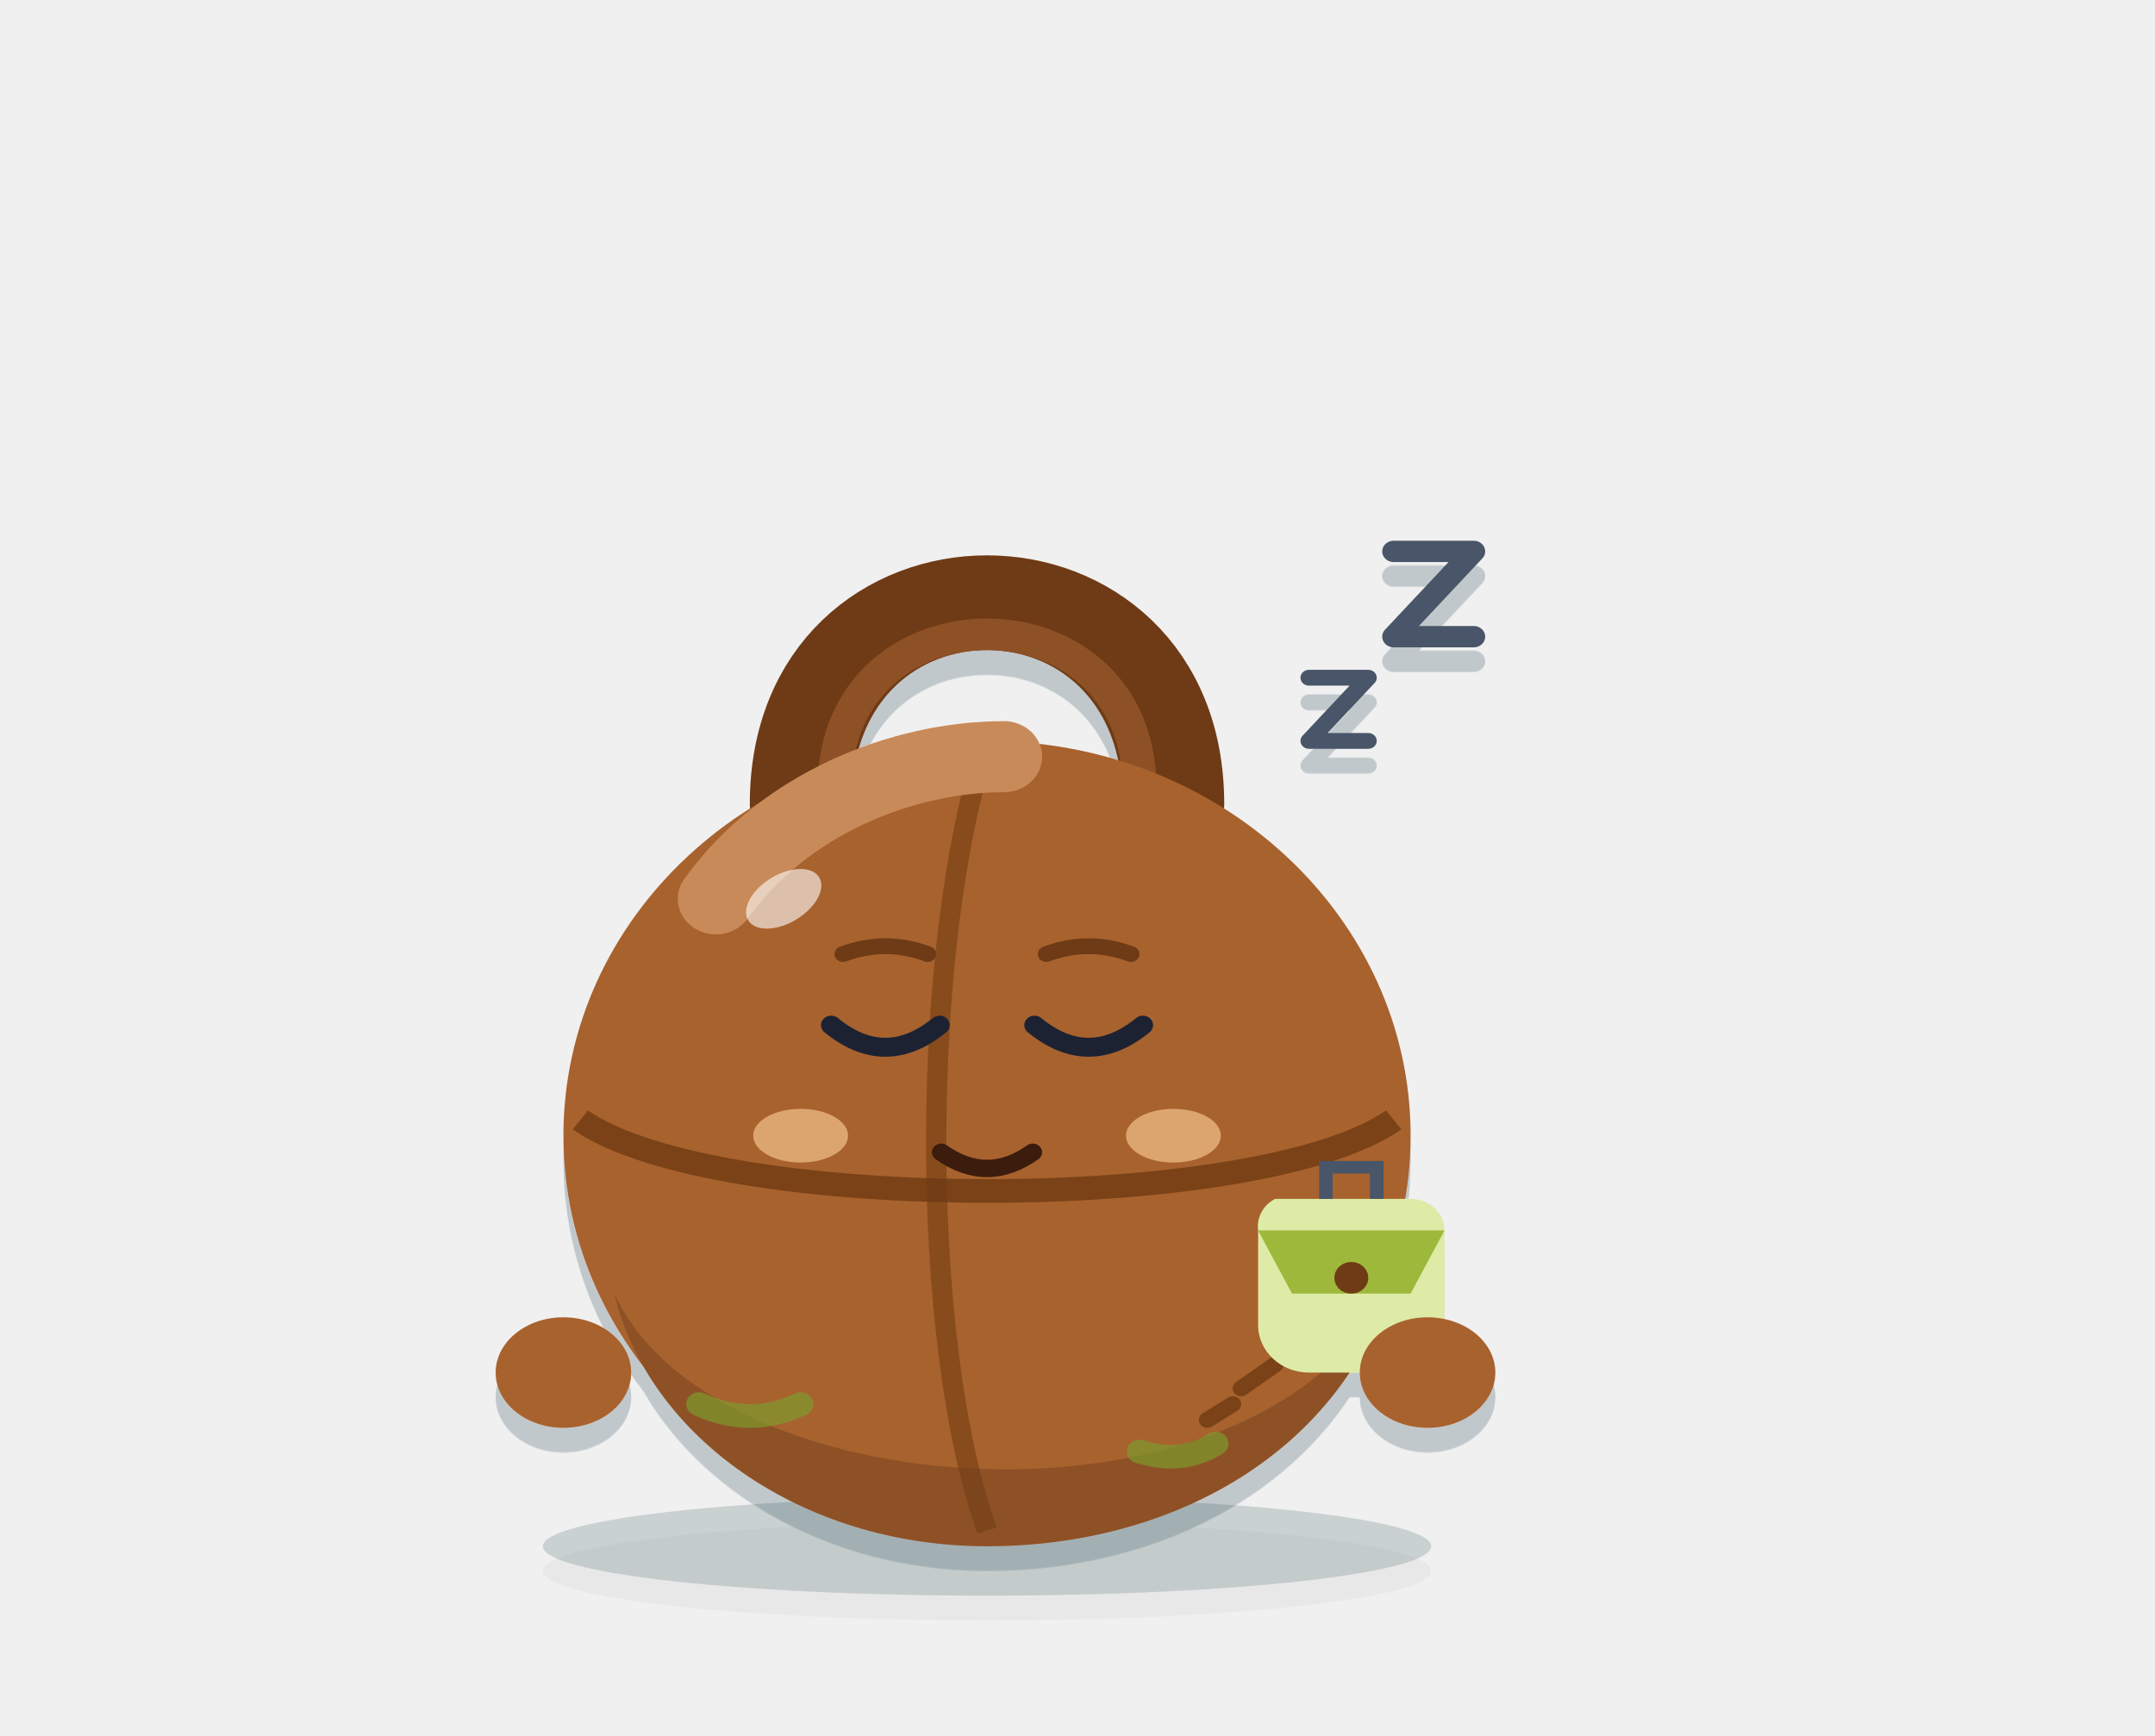
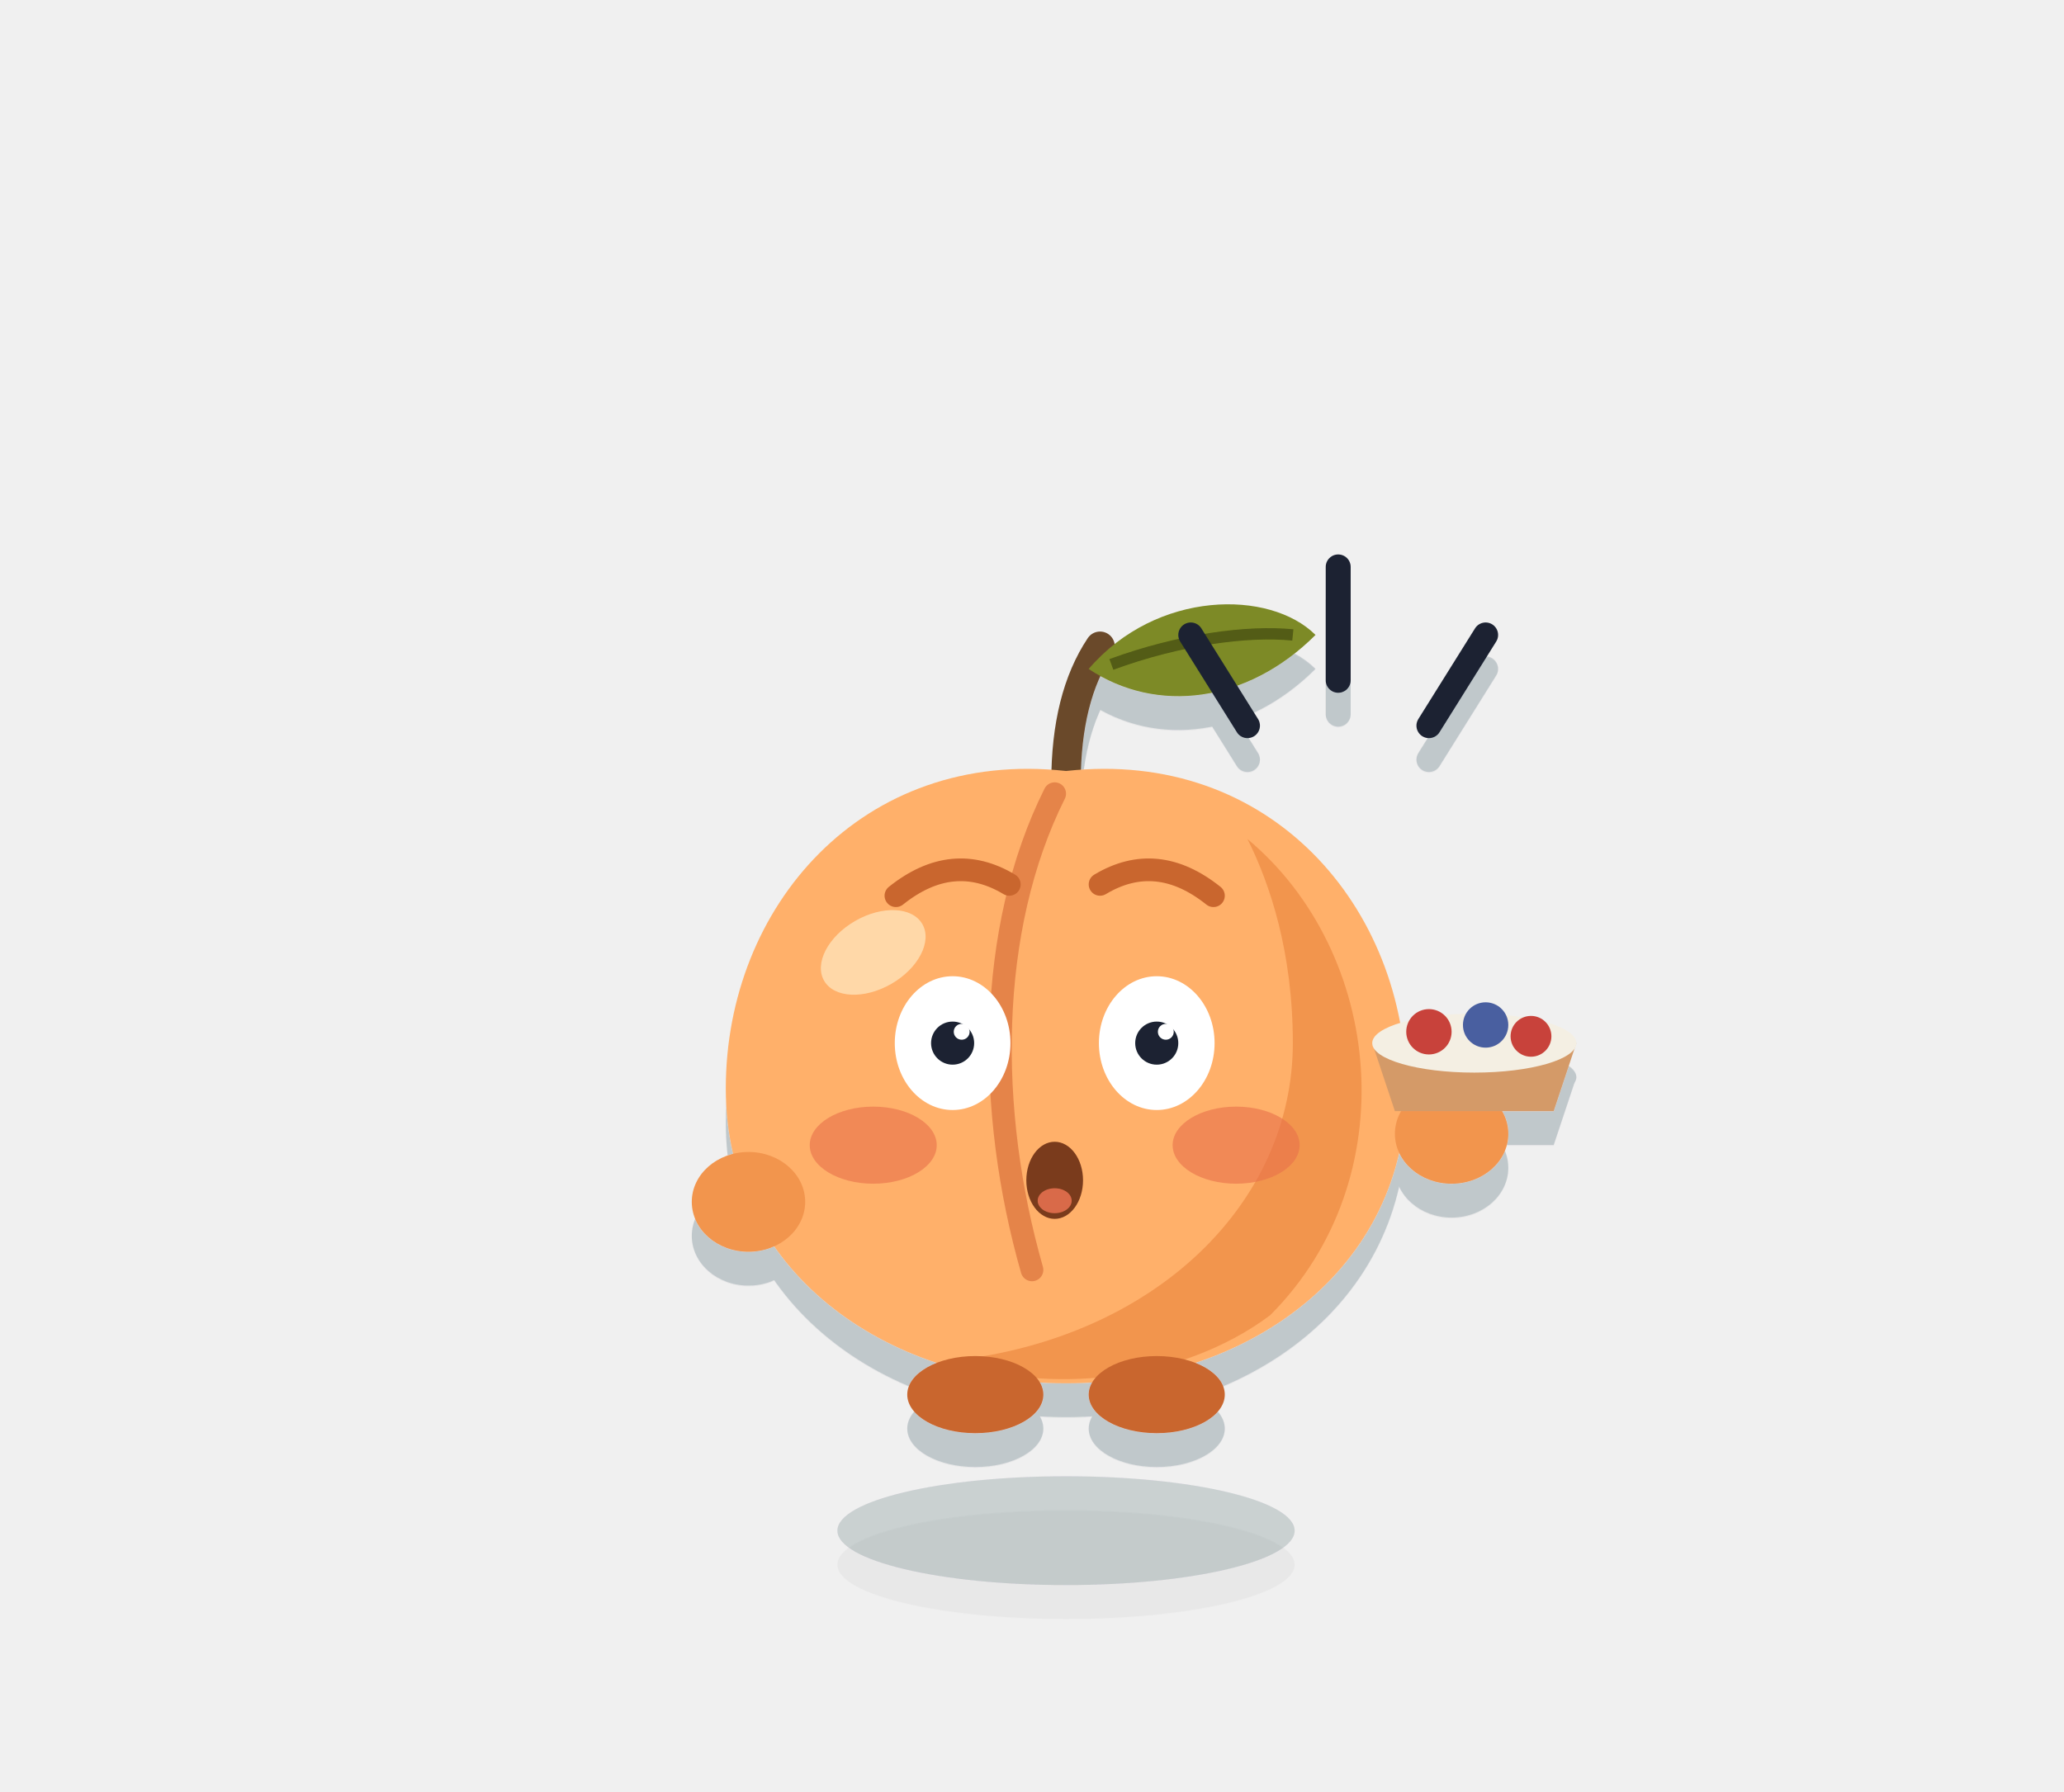
- <svg xmlns="http://www.w3.org/2000/svg" viewBox="-62 -72 262 211" role="img" aria-labelledby="km-title">
+ <svg xmlns="http://www.w3.org/2000/svg" viewBox="-62 -72 182 158" role="img" aria-labelledby="km-title">
  <style>
  .km-night-only, .km-evening-only { display: none; }
  svg[data-km-evening="1"] .km-evening-only { display: inline; }
  svg[data-km-night="1"] .km-night-only { display: inline; }
  svg[data-km-night="1"] .km-day-only { display: none; }
  .km-screen { mix-blend-mode: screen; }
  .km-grain { mix-blend-mode: multiply; }
  .km-bob { animation: km-bob 3.6s ease-in-out infinite alternate; }
  .km-drift { animation: km-drift 40s ease-in-out infinite alternate; }
  .km-turn { animation: km-turn 90s linear infinite; }
  .km-twinkle { animation: km-twinkle 2.8s ease-in-out infinite; transform-box: fill-box; transform-origin: center; }
  .km-fall { animation: km-fall 1.4s linear infinite; }
  .km-light { animation: km-light 7s linear infinite; }
  .km-steam { animation: km-steam 3s ease-in-out infinite; }
  .km-flag { animation: km-flag 2.4s ease-in-out infinite alternate; transform-box: fill-box; transform-origin: left center; }
  .km-wag { animation: km-wag 0.6s ease-in-out infinite alternate; transform-box: fill-box; transform-origin: left bottom; }
  .km-gallop { animation: km-gallop 0.45s ease-in-out infinite alternate; }
  .km-sway { animation: km-sway 6s ease-in-out infinite alternate; transform-box: fill-box; transform-origin: bottom; }
  .km-buzz { animation: km-buzz 1.6s ease-in-out infinite alternate; }
  .km-fish { animation: km-fish 7s ease-in-out infinite; }
  .km-ff { animation: km-ff 10s ease-in-out infinite; }
  .km-blink { animation: km-blink 2.6s ease-in-out infinite; }
  .km-zz { animation: km-zz 3.2s ease-in-out infinite; }
  .km-breathe { animation: km-breathe 3.4s ease-in-out infinite; transform-box: fill-box; transform-origin: center bottom; }
  .km-ear-l, .km-ear-r { transform-box: fill-box; transform-origin: bottom center; animation: km-ear 4s ease-in-out infinite; }
  .km-ear-r { animation-delay: -0.4s; }
  .km-treat, .km-card-wave { animation: km-lift 2.6s ease-in-out infinite alternate; }
  @keyframes km-bob { from { transform: translateY(0); } to { transform: translateY(-4px); } }
  @keyframes km-gallop { from { transform: translateY(0) rotate(0deg); } to { transform: translateY(-5px) rotate(-2deg); } }
  @keyframes km-drift { from { transform: translateX(0); } to { transform: translateX(36px); } }
  @keyframes km-turn { to { transform: rotate(360deg); } }
  @keyframes km-twinkle { 0%, 100% { opacity: 1; transform: scale(1); } 50% { opacity: 0.55; transform: scale(0.8); } }
  @keyframes km-fall { to { stroke-dashoffset: -40; } }
  @keyframes km-light { to { stroke-dashoffset: -280; } }
  @keyframes km-steam { 0% { opacity: 0; transform: translateY(6px); } 40% { opacity: 0.9; } 100% { opacity: 0; transform: translateY(-10px); } }
  @keyframes km-flag { from { transform: skewY(0deg); } to { transform: skewY(6deg); } }
  @keyframes km-wag { from { transform: rotate(-10deg); } to { transform: rotate(14deg); } }
  @keyframes km-sway { from { transform: rotate(-1.5deg); } to { transform: rotate(1.5deg); } }
  @keyframes km-buzz { from { transform: translate(0, 0); } to { transform: translate(3px, -2px); } }
  @keyframes km-fish { 0%, 70%, 100% { transform: translateY(30px); opacity: 0; } 78% { opacity: 1; } 85% { transform: translateY(-8px); opacity: 1; } 92% { transform: translateY(20px); opacity: 0; } }
  @keyframes km-ff { 0%, 100% { transform: translate(0, 0); } 25% { transform: translate(14px, -10px); } 50% { transform: translate(26px, 4px); } 75% { transform: translate(8px, 14px); } }
  @keyframes km-blink { 0%, 100% { opacity: 1; } 45% { opacity: 0.25; } 60% { opacity: 1; } }
  @keyframes km-zz { 0% { opacity: 0; transform: translate(0, 6px); } 30% { opacity: 1; } 100% { opacity: 0; transform: translate(6px, -14px); } }
  @keyframes km-breathe { 0%, 100% { transform: scale(1, 1); } 50% { transform: scale(1.02, 1.05); } }
  @keyframes km-ear { 0%, 80%, 100% { transform: rotate(0deg); } 88% { transform: rotate(-6deg); } 94% { transform: rotate(3deg); } }
  @keyframes km-lift { from { transform: translateY(0); } to { transform: translateY(-3px); } }
  @media (prefers-reduced-motion: reduce) { svg * { animation: none !important; } }
</style>
  <defs>
    <filter id="layer" x="-10%" y="-10%" width="120%" height="130%">
      <feDropShadow dx="0" dy="5" stdDeviation="0" flood-color="#1A2433" flood-opacity="0.18" />
    </filter>
    <filter id="layer-sm" x="-10%" y="-10%" width="120%" height="130%">
      <feDropShadow dx="0" dy="3" stdDeviation="0" flood-color="#1A2433" flood-opacity="0.2" />
    </filter>
    <filter id="grain" x="0" y="0" width="100%" height="100%">
      <feTurbulence type="fractalNoise" baseFrequency="0.85" numOctaves="2" seed="7" result="n" />
      <feColorMatrix in="n" type="matrix" values="0 0 0 0 0.1  0 0 0 0 0.14  0 0 0 0 0.2  0 0 0 0.55 -0.12" />
    </filter>
    <filter id="km-light" x="0" y="0" width="100%" height="100%" color-interpolation-filters="sRGB">
      <feColorMatrix id="km-light-m" type="matrix" values="1 0 0 0 0  0 1 0 0 0  0 0 1 0 0  0 0 0 1 0" />
    </filter>
    <linearGradient id="km-sky-g" gradientUnits="userSpaceOnUse" x1="0" y1="0" x2="0" y2="900">
      <stop id="km-sky-0" offset="0" stop-color="#7FB8D8" />
      <stop id="km-sky-1" offset="0.6" stop-color="#B4D8E6" />
      <stop id="km-sky-2" offset="1" stop-color="#EAF3EC" />
    </linearGradient>
    <radialGradient id="km-glow-g">
      <stop offset="0" stop-color="#FFB46E" stop-opacity="0.9" />
      <stop offset="0.4" stop-color="#FFC98F" stop-opacity="0.4" />
      <stop offset="1" stop-color="#FFC98F" stop-opacity="0" />
    </radialGradient>
    <linearGradient id="km-fade-orchard-1" gradientUnits="userSpaceOnUse" x1="560" y1="0" x2="690" y2="0">
      <stop offset="0" stop-color="#525C12" stop-opacity="1" />
      <stop offset="1" stop-color="#525C12" stop-opacity="0" />
    </linearGradient>
    <linearGradient id="km-fade-orchard-2" gradientUnits="userSpaceOnUse" x1="560" y1="0" x2="690" y2="0">
      <stop offset="0" stop-color="#7D8A26" stop-opacity="1" />
      <stop offset="1" stop-color="#7D8A26" stop-opacity="0" />
    </linearGradient>
    <linearGradient id="km-fade-field-1" gradientUnits="userSpaceOnUse" x1="930" y1="0" x2="1060" y2="0">
      <stop offset="0" stop-color="#7E9A2E" stop-opacity="0" />
      <stop offset="1" stop-color="#7E9A2E" stop-opacity="1" />
    </linearGradient>
    <linearGradient id="km-fade-field-2" gradientUnits="userSpaceOnUse" x1="930" y1="0" x2="1060" y2="0">
      <stop offset="0" stop-color="#A9C24A" stop-opacity="0" />
      <stop offset="1" stop-color="#A9C24A" stop-opacity="1" />
    </linearGradient>
    <linearGradient id="km-ground-1" gradientUnits="userSpaceOnUse" x1="420" y1="0" x2="1220" y2="0">
      <stop offset="0" stop-color="#525C12" />
      <stop offset="0.34" stop-color="#525C12" />
      <stop offset="0.5" stop-color="#6A7E2A" />
      <stop offset="0.66" stop-color="#7E9A2E" />
      <stop offset="1" stop-color="#7E9A2E" />
    </linearGradient>
    <linearGradient id="km-ground-2" gradientUnits="userSpaceOnUse" x1="420" y1="0" x2="1220" y2="0">
      <stop offset="0" stop-color="#7D8A26" />
      <stop offset="0.34" stop-color="#7D8A26" />
      <stop offset="0.5" stop-color="#93A83E" />
      <stop offset="0.66" stop-color="#A9C24A" />
      <stop offset="1" stop-color="#A9C24A" />
    </linearGradient>
    <radialGradient id="km-pool-g">
      <stop offset="0" stop-color="#FFC37A" stop-opacity="0.55" />
      <stop offset="1" stop-color="#FFC37A" stop-opacity="0" />
    </radialGradient>
    <clipPath id="km-moon-clip">
      <use href="#km-moon-lit" />
    </clipPath>
    <symbol id="star" viewBox="-10 -10 20 20">
      <path d="M0 -10 C1.2 -2.5 2.5 -1.2 10 0 C2.5 1.2 1.2 2.5 0 10 C-1.2 2.5 -2.5 1.2 -10 0 C-2.5 -1.2 -1.2 -2.5 0 -10 Z" fill="#FFFFFF" />
    </symbol>
  </defs>
  <g filter="url(#layer-sm)">
-     <ellipse cx="58" cy="116" rx="54" ry="6" fill="#1A2433" opacity="0.16" />
-     <g transform="translate(58 116) scale(1.03 0.96) translate(-58 -116)">
-       <path d="M36 22 C36 -12 80 -12 80 22" stroke="#6E3A12" stroke-width="12" stroke-linecap="round" fill="none" />
-       <path d="M40 20 C40 -6 76 -6 76 20" stroke="#8E5126" stroke-width="4" stroke-linecap="round" fill="none" />
-       <circle cx="58" cy="64" r="50" fill="#A8622E" />
-       <path d="M14 84 C26 112 92 116 106 82 C100 104 80 116 58 116 C36 116 18 102 14 84 Z" fill="#8E5126" />
-       <path d="M10 62 C26 74 90 74 106 62" stroke="#6E3A12" stroke-width="3" fill="none" opacity="0.8" />
-       <path d="M58 14 C50 40 50 90 58 114" stroke="#6E3A12" stroke-width="2.4" fill="none" opacity="0.55" />
-       <path d="M26 34 C34 22 48 16 60 16" stroke="#C98A5A" stroke-width="9" stroke-linecap="round" fill="none" />
-       <ellipse cx="34" cy="34" rx="5" ry="3" fill="#FFFFFF" opacity="0.6" transform="rotate(-35 34 34)" />
-       <path d="M88 96 l4 -3 M93 92 l4 -3 M84 100 l3 -2" stroke="#6E3A12" stroke-width="2" stroke-linecap="round" opacity="0.8" />
-       <path d="M24 98 c4 2 8 2 12 0 M76 104 c3 1 6 1 9 -1" stroke="#7E9A2E" stroke-width="3" stroke-linecap="round" opacity="0.7" />
-       <path d="M39.6 50 q6.4 5.6 12.8 0 M63.6 50 q6.4 5.6 12.8 0" stroke="#1A2433" stroke-width="2.4" stroke-linecap="round" stroke-linejoin="round" fill="none" />
-       <path d="M41 41 q5 -2 10 0 M65 41 q5 -2 10 0" stroke="#6E3A12" stroke-width="2" stroke-linecap="round" stroke-linejoin="round" fill="none" />
-       <path d="M52.6 66.1 q5.4 4.1 10.8 0" stroke="#3A1A08" stroke-width="2.2" stroke-linecap="round" stroke-linejoin="round" fill="none" />
-       <ellipse cx="36" cy="64" rx="5.6" ry="3.4" fill="#E5B07A" opacity="0.85" />
-       <ellipse cx="80" cy="64" rx="5.6" ry="3.4" fill="#E5B07A" opacity="0.85" />
-       <path d="M92 72 h16 a4 4 0 0 1 4 4 v12 a6 6 0 0 1 -6 6 h-10 a6 6 0 0 1 -6 -6 v-12 a4 4 0 0 1 2 -4 Z" fill="#DDEBA6" />
-       <path d="M90 76 h22 l-4 8 h-14 Z" fill="#9DB83A" />
-       <circle cx="101" cy="82" r="2" fill="#6E3A12" />
-       <path d="M98 72 v-4 h6 v4" stroke="#4A5568" stroke-width="1.6" fill="none" />
-       <ellipse cx="110" cy="94" rx="8" ry="7" fill="#A8622E" />
-       <ellipse cx="8" cy="94" rx="8" ry="7" fill="#A8622E" />
-       <g class="km-zz">
-         <path d="M96 6 h7 l-7 8 h7" stroke="#4A5568" stroke-width="2" stroke-linecap="round" stroke-linejoin="round" fill="none" />
-         <path d="M106 -10 h9.45 l-9.45 10.8 h9.45" stroke="#4A5568" stroke-width="2.7" stroke-linecap="round" stroke-linejoin="round" fill="none" />
+     <g transform="translate(32 63) scale(0.8) translate(-32 -63)">
+       <ellipse cx="32" cy="63" rx="25.2" ry="6" fill="#1A2433" opacity="0.16" />
+     </g>
+     <g transform="translate(0 -10)">
+       <path d="M32 7 C32 2 33 -2 35 -5" stroke="#6B4A2A" stroke-width="2.6" stroke-linecap="round" fill="none" />
+       <path d="M34 -3 C40 -10 50 -10 54 -6 C48 0 40 1 34 -3 Z" fill="#7D8A26" />
+       <path d="M36 -3.4 C42 -5.6 48 -6.4 52 -6" stroke="#525C12" stroke-width="1" fill="none" />
+       <path d="M32 6 C50 4 62 18 62 34 C62 50 48 60 32 60 C16 60 2 50 2 34 C2 18 14 4 32 6 Z" fill="#FFB06A" />
+       <path d="M48 12 C60 22 62 42 50 54 C42 60 30 61 22 58 C40 56 52 44 52 30 C52 22 50 16 48 12 Z" fill="#F2954E" />
+       <path d="M31 8 C25 20 25 36 29 50" stroke="#E5844A" stroke-width="2" stroke-linecap="round" fill="none" />
+       <ellipse cx="15" cy="22" rx="5" ry="3.2" fill="#FFD8A8" transform="rotate(-30 15 22)" />
+       <ellipse cx="22" cy="30" rx="5.1" ry="5.9" fill="#FFFFFF" />
+       <circle cx="22" cy="30" r="1.9" fill="#1A2433" />
+       <circle cx="22.8" cy="29" r="0.7" fill="#FFFFFF" />
+       <ellipse cx="40" cy="30" rx="5.1" ry="5.9" fill="#FFFFFF" />
+       <circle cx="40" cy="30" r="1.9" fill="#1A2433" />
+       <circle cx="40.8" cy="29" r="0.7" fill="#FFFFFF" />
+       <path d="M17 17 q5 -4 10 -1 M35 16 q5 -3 10 1" stroke="#C9662E" stroke-width="2" stroke-linecap="round" stroke-linejoin="round" fill="none" />
+       <ellipse cx="31" cy="42.1" rx="2.5" ry="3.4" fill="#7A3A1A" />
+       <ellipse cx="31" cy="43.9" rx="1.5" ry="1.1" fill="#D96A4A" />
+       <ellipse cx="15" cy="39" rx="5.6" ry="3.4" fill="#E8704A" opacity="0.6" />
+       <ellipse cx="47" cy="39" rx="5.6" ry="3.4" fill="#E8704A" opacity="0.6" />
+       <ellipse cx="4" cy="44" rx="5" ry="4.4" fill="#F2954E" />
+       <ellipse cx="66" cy="38" rx="5" ry="4.4" fill="#F2954E" />
+       <g transform="translate(68 30)">
+         <path d="M-9 0 h18 l-2 6 h-14 Z" fill="#D49A68" />
+         <ellipse cx="0" cy="0" rx="9" ry="2.6" fill="#F4EFE3" />
+         <circle cx="-4" cy="-1" r="2" fill="#C8433A" />
+         <circle cx="1" cy="-1.6" r="2" fill="#4A5FA0" />
+         <circle cx="5" cy="-0.6" r="1.8" fill="#C8433A" />
      </g>
+       <ellipse cx="24" cy="61" rx="6" ry="3.4" fill="#C9662E" />
+       <ellipse cx="40" cy="61" rx="6" ry="3.4" fill="#C9662E" />
+       <path d="M48 2 l-5 -8 M56 -2 l0 -10 M64 2 l5 -8" stroke="#1A2433" stroke-width="2.2" stroke-linecap="round" />
    </g>
  </g>
</svg>
